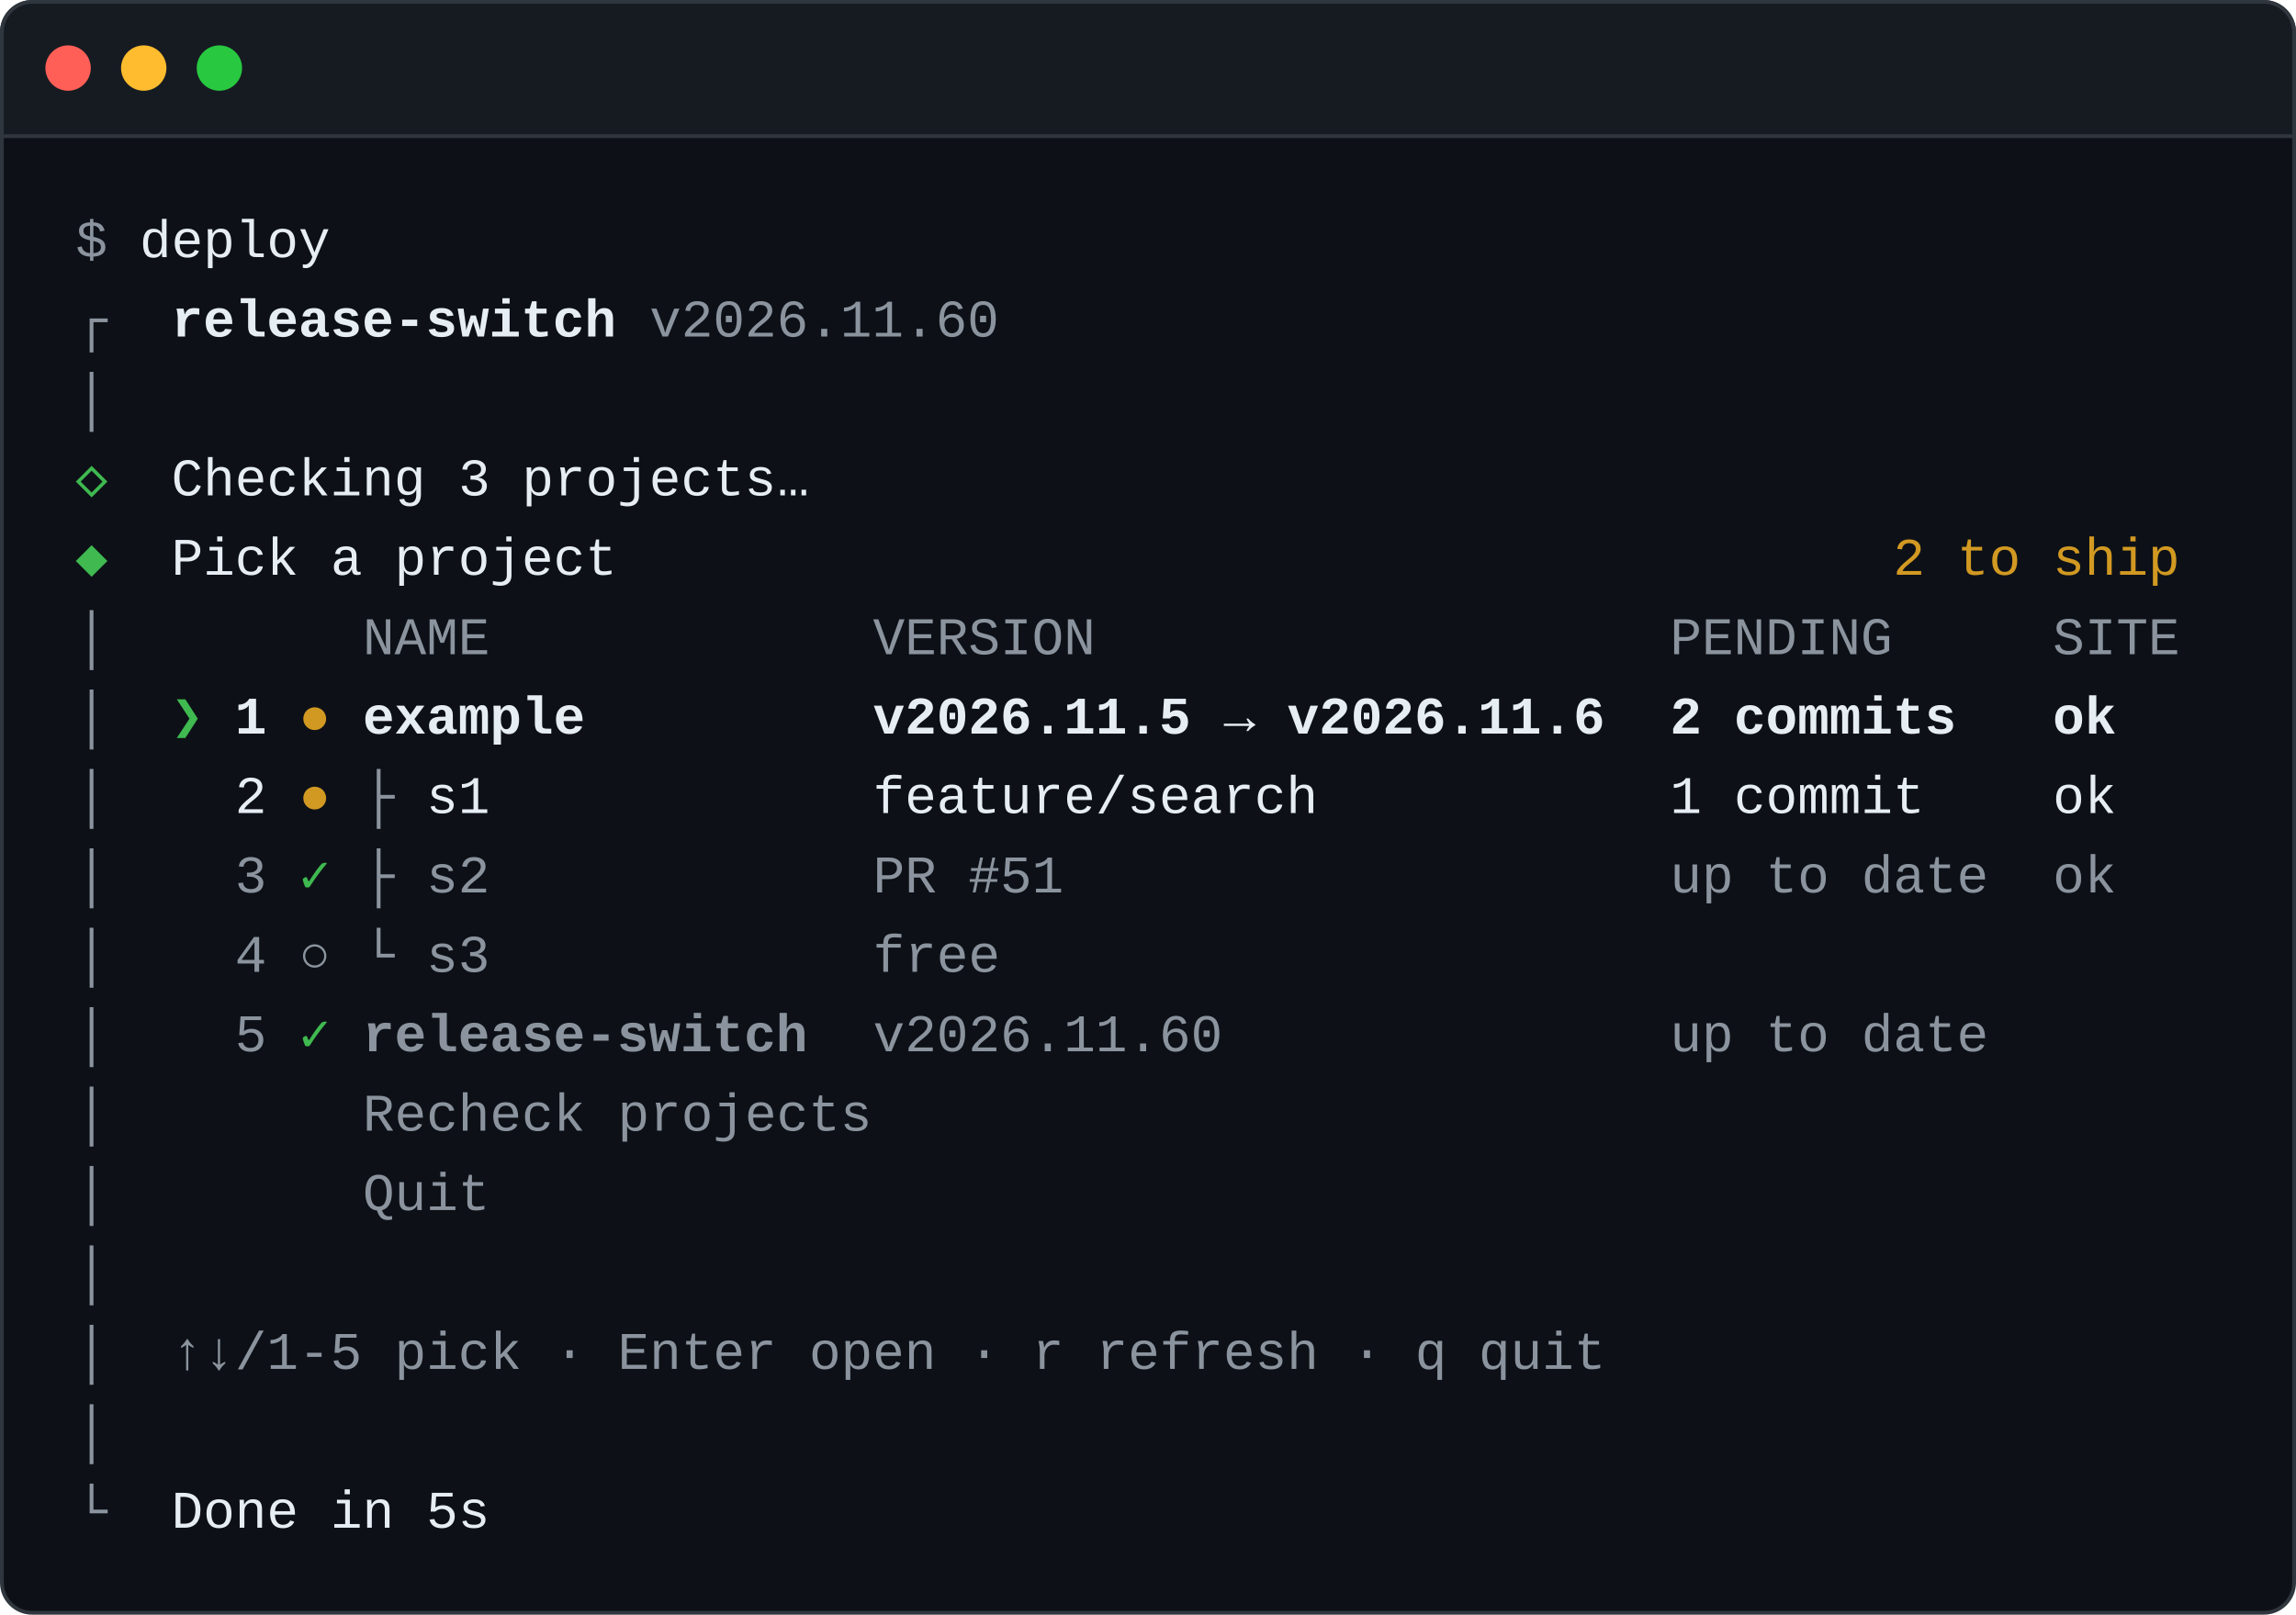
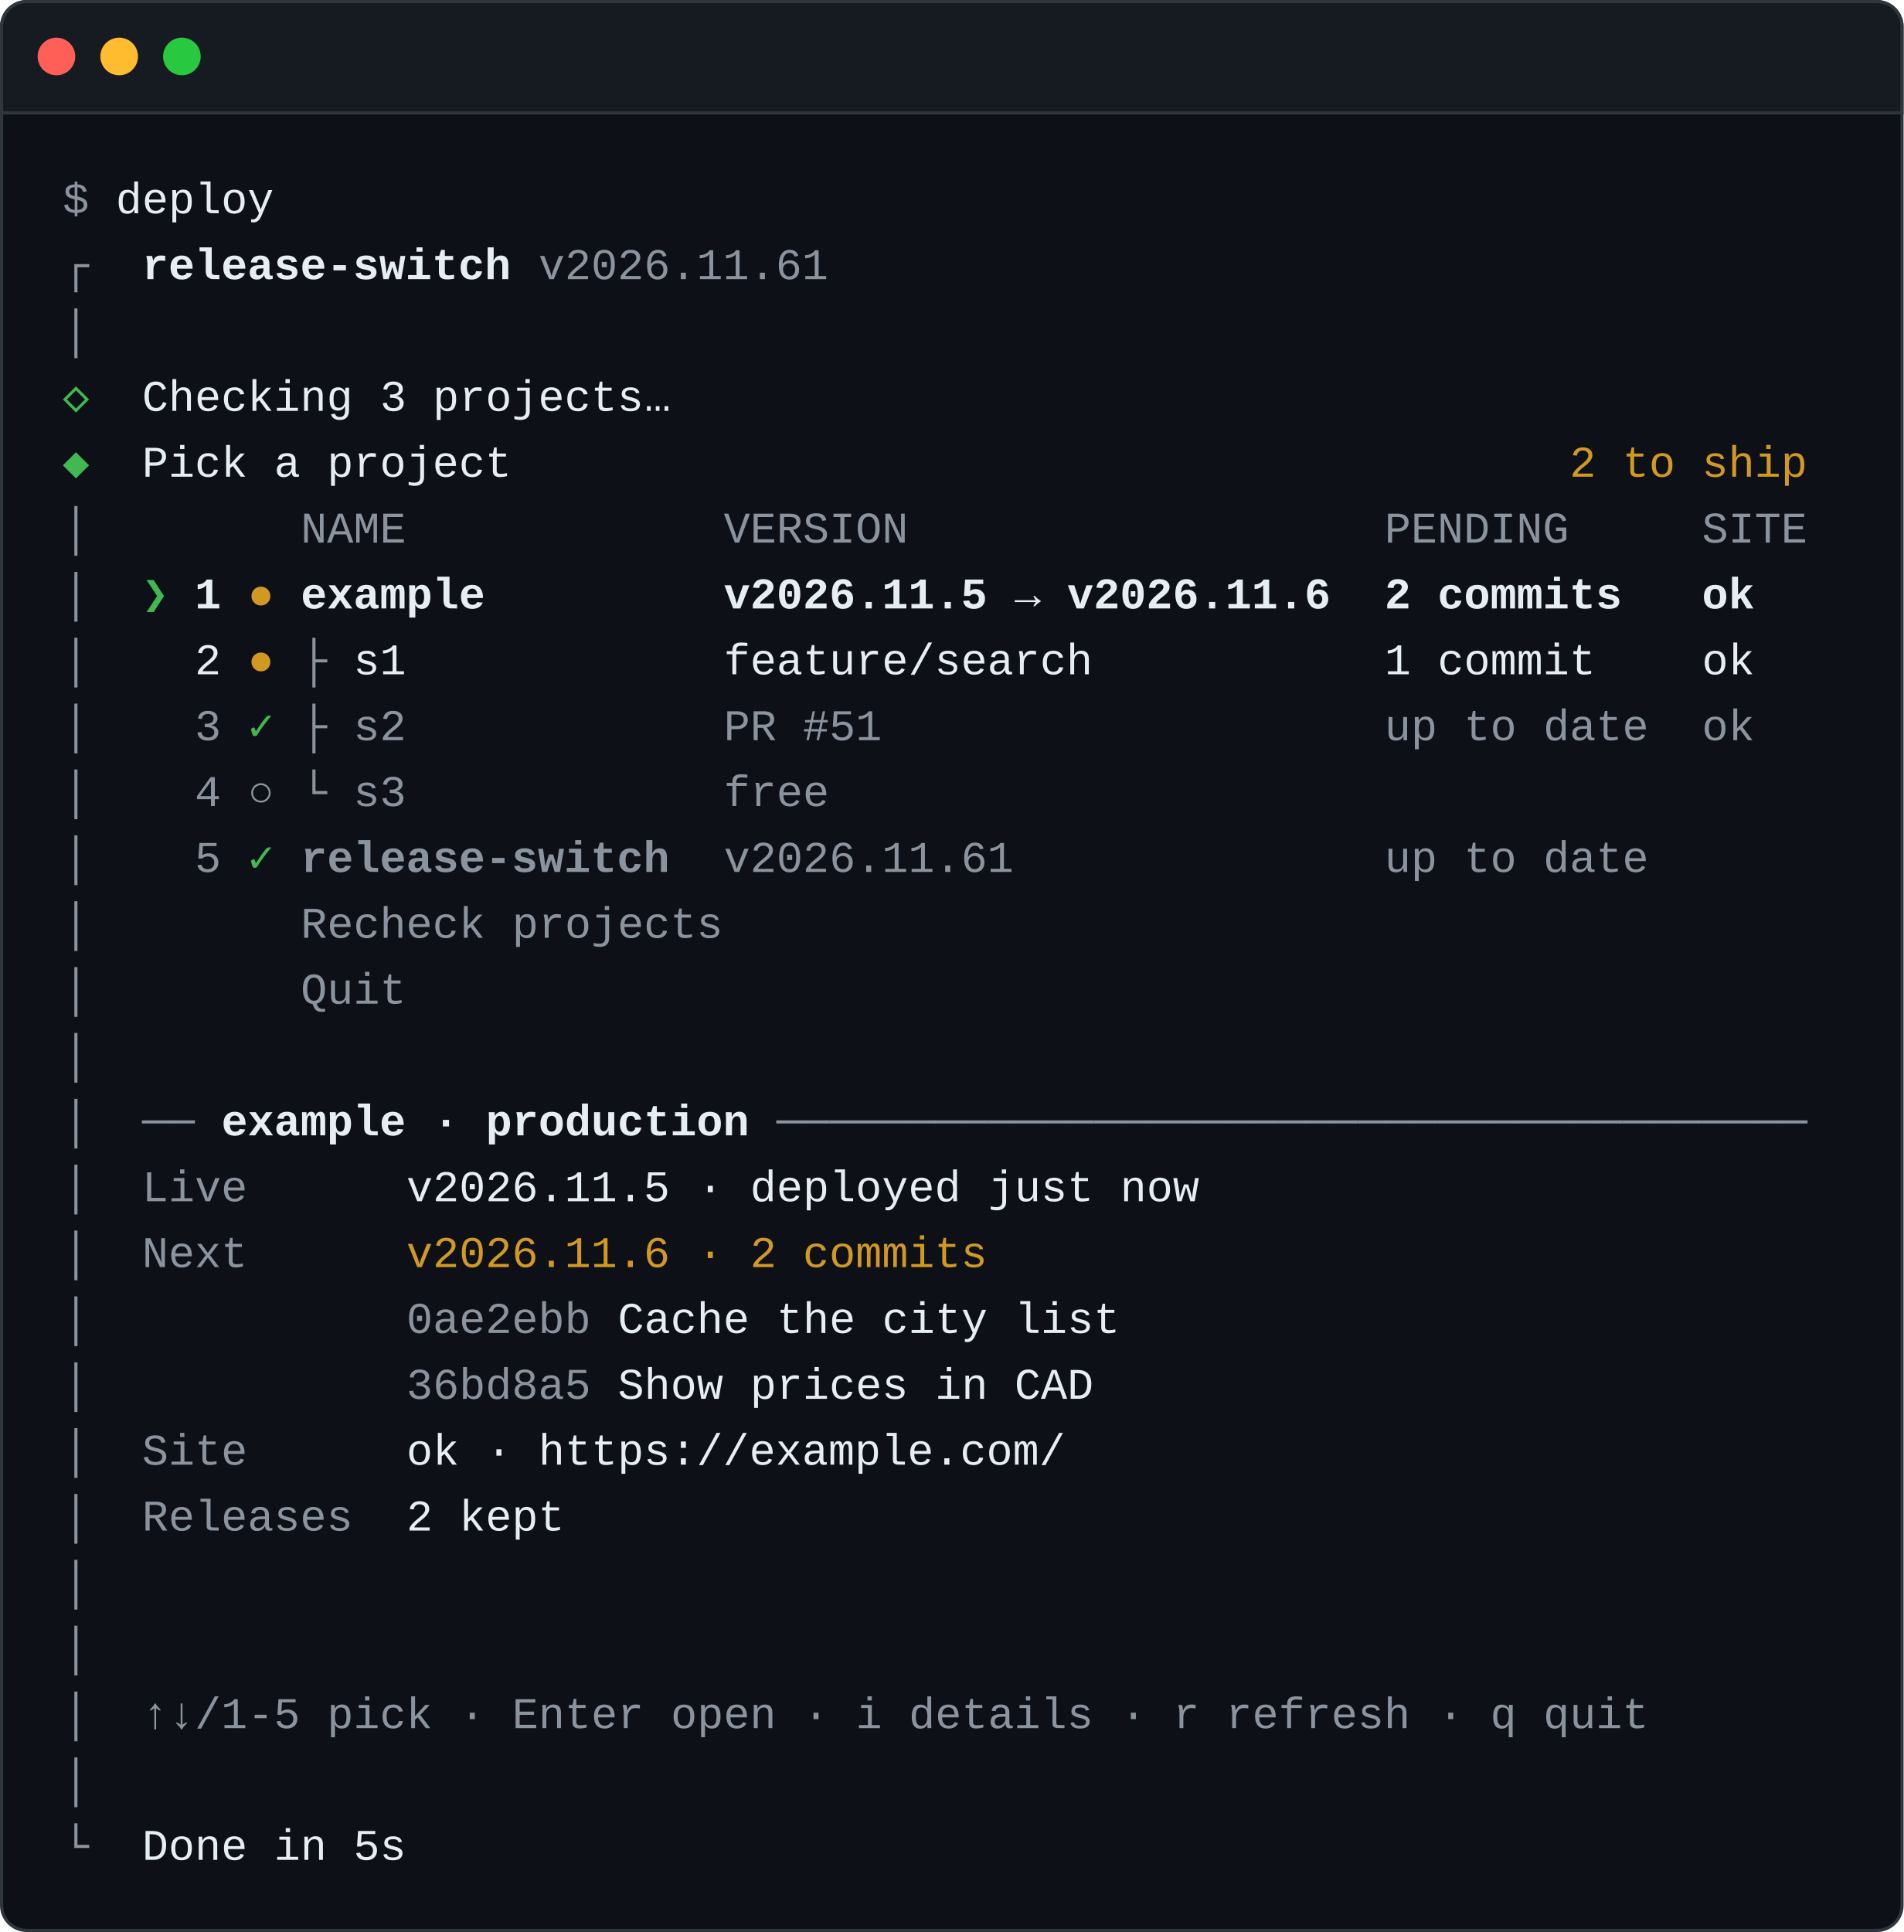
- <svg xmlns="http://www.w3.org/2000/svg" width="607" height="427" viewBox="0 0 607 427">
-   <rect x="0.5" y="0.5" width="606" height="426" rx="8" fill="#0d1117" stroke="#30363d" />
+ <svg xmlns="http://www.w3.org/2000/svg" width="607" height="616" viewBox="0 0 607 616">
+   <rect x="0.5" y="0.5" width="606" height="615" rx="8" fill="#0d1117" stroke="#30363d" />
  <path d="M0.5 36V8.5a8 8 0 0 1 8-8H598.5a8 8 0 0 1 8 8V36Z" fill="#161b22" stroke="#30363d" />
  <circle cx="18" cy="18" r="6" fill="#ff5f57" />
  <circle cx="38" cy="18" r="6" fill="#febc2e" />
  <circle cx="58" cy="18" r="6" fill="#28c840" />
  <g font-family="ui-monospace,SFMono-Regular,Menlo,Consolas,'Liberation Mono',monospace" font-size="14" xml:space="preserve">
    <text x="20.0" y="68" fill="#8b949e">$</text>
    <text x="36.9" y="68" fill="#e6edf3">deploy</text>
    <text x="20.0" y="89" fill="#8b949e">┌</text>
    <text x="45.3" y="89" fill="#e6edf3" font-weight="700">release-switch</text>
-     <text x="171.7" y="89" fill="#8b949e">v2026.11.60</text>
+     <text x="171.7" y="89" fill="#8b949e">v2026.11.61</text>
    <text x="20.0" y="110" fill="#8b949e">│</text>
    <text x="20.0" y="131" fill="#3fb950">◇</text>
    <text x="45.3" y="131" fill="#e6edf3">Checking</text>
    <text x="121.2" y="131" fill="#e6edf3">3</text>
    <text x="138.0" y="131" fill="#e6edf3">projects</text>
    <text x="205.5" y="131" fill="#e6edf3">…</text>
    <text x="20.0" y="152" fill="#3fb950">◆</text>
    <text x="45.3" y="152" fill="#e6edf3">Pick</text>
    <text x="87.4" y="152" fill="#e6edf3">a</text>
    <text x="104.3" y="152" fill="#e6edf3">project</text>
    <text x="500.5" y="152" fill="#d29922">2</text>
    <text x="517.4" y="152" fill="#d29922">to</text>
    <text x="542.7" y="152" fill="#d29922">ship</text>
    <text x="20.0" y="173" fill="#8b949e">│</text>
    <text x="95.9" y="173" fill="#8b949e">NAME</text>
    <text x="230.8" y="173" fill="#8b949e">VERSION</text>
    <text x="441.5" y="173" fill="#8b949e">PENDING</text>
    <text x="542.7" y="173" fill="#8b949e">SITE</text>
    <text x="20.0" y="194" fill="#8b949e">│</text>
    <text x="45.3" y="194" fill="#3fb950">❯</text>
    <text x="62.1" y="194" fill="#e6edf3" font-weight="700">1</text>
    <text x="79.0" y="194" fill="#d29922">●</text>
    <text x="95.9" y="194" fill="#e6edf3" font-weight="700">example</text>
    <text x="230.8" y="194" fill="#e6edf3" font-weight="700">v2026.11.5</text>
    <text x="323.5" y="194" fill="#e6edf3" font-weight="700">→</text>
    <text x="340.3" y="194" fill="#e6edf3" font-weight="700">v2026.11.6</text>
    <text x="441.5" y="194" fill="#e6edf3" font-weight="700">2</text>
    <text x="458.4" y="194" fill="#e6edf3" font-weight="700">commits</text>
    <text x="542.7" y="194" fill="#e6edf3" font-weight="700">ok</text>
    <text x="20.0" y="215" fill="#8b949e">│</text>
    <text x="62.1" y="215" fill="#e6edf3">2</text>
    <text x="79.0" y="215" fill="#d29922">●</text>
    <text x="95.9" y="215" fill="#8b949e">├</text>
    <text x="112.7" y="215" fill="#e6edf3">s1</text>
    <text x="230.8" y="215" fill="#e6edf3">feature/search</text>
    <text x="441.5" y="215" fill="#e6edf3">1</text>
    <text x="458.4" y="215" fill="#e6edf3">commit</text>
    <text x="542.7" y="215" fill="#e6edf3">ok</text>
    <text x="20.0" y="236" fill="#8b949e">│</text>
    <text x="62.1" y="236" fill="#8b949e">3</text>
    <text x="79.0" y="236" fill="#3fb950">✓</text>
    <text x="95.9" y="236" fill="#8b949e">├</text>
    <text x="112.7" y="236" fill="#8b949e">s2</text>
    <text x="230.8" y="236" fill="#8b949e">PR</text>
    <text x="256.0" y="236" fill="#8b949e">#51</text>
    <text x="441.5" y="236" fill="#8b949e">up</text>
    <text x="466.8" y="236" fill="#8b949e">to</text>
    <text x="492.1" y="236" fill="#8b949e">date</text>
    <text x="542.7" y="236" fill="#8b949e">ok</text>
    <text x="20.0" y="257" fill="#8b949e">│</text>
    <text x="62.1" y="257" fill="#8b949e">4</text>
    <text x="79.0" y="257" fill="#8b949e">○</text>
    <text x="95.9" y="257" fill="#8b949e">└</text>
    <text x="112.7" y="257" fill="#8b949e">s3</text>
    <text x="230.8" y="257" fill="#8b949e">free</text>
    <text x="20.0" y="278" fill="#8b949e">│</text>
    <text x="62.1" y="278" fill="#8b949e">5</text>
    <text x="79.0" y="278" fill="#3fb950">✓</text>
    <text x="95.9" y="278" fill="#8b949e" font-weight="700">release-switch</text>
-     <text x="230.8" y="278" fill="#8b949e">v2026.11.60</text>
+     <text x="230.8" y="278" fill="#8b949e">v2026.11.61</text>
    <text x="441.5" y="278" fill="#8b949e">up</text>
    <text x="466.8" y="278" fill="#8b949e">to</text>
    <text x="492.1" y="278" fill="#8b949e">date</text>
    <text x="20.0" y="299" fill="#8b949e">│</text>
    <text x="95.9" y="299" fill="#8b949e">Recheck</text>
    <text x="163.3" y="299" fill="#8b949e">projects</text>
    <text x="20.0" y="320" fill="#8b949e">│</text>
    <text x="95.9" y="320" fill="#8b949e">Quit</text>
    <text x="20.0" y="341" fill="#8b949e">│</text>
    <text x="20.0" y="362" fill="#8b949e">│</text>
-     <text x="45.3" y="362" fill="#8b949e">↑</text>
-     <text x="53.7" y="362" fill="#8b949e">↓</text>
-     <text x="62.1" y="362" fill="#8b949e">/1-5</text>
-     <text x="104.3" y="362" fill="#8b949e">pick</text>
-     <text x="146.4" y="362" fill="#8b949e">·</text>
-     <text x="163.3" y="362" fill="#8b949e">Enter</text>
-     <text x="213.9" y="362" fill="#8b949e">open</text>
-     <text x="256.0" y="362" fill="#8b949e">·</text>
-     <text x="272.9" y="362" fill="#8b949e">r</text>
-     <text x="289.8" y="362" fill="#8b949e">refresh</text>
-     <text x="357.2" y="362" fill="#8b949e">·</text>
-     <text x="374.1" y="362" fill="#8b949e">q</text>
-     <text x="390.9" y="362" fill="#8b949e">quit</text>
+     <text x="45.3" y="362" fill="#8b949e">─</text>
+     <text x="53.7" y="362" fill="#8b949e">─</text>
+     <text x="70.6" y="362" fill="#e6edf3" font-weight="700">example</text>
+     <text x="138.0" y="362" fill="#e6edf3" font-weight="700">·</text>
+     <text x="154.9" y="362" fill="#e6edf3" font-weight="700">production</text>
+     <text x="247.6" y="362" fill="#8b949e">─</text>
+     <text x="256.0" y="362" fill="#8b949e">─</text>
+     <text x="264.5" y="362" fill="#8b949e">─</text>
+     <text x="272.9" y="362" fill="#8b949e">─</text>
+     <text x="281.3" y="362" fill="#8b949e">─</text>
+     <text x="289.8" y="362" fill="#8b949e">─</text>
+     <text x="298.2" y="362" fill="#8b949e">─</text>
+     <text x="306.6" y="362" fill="#8b949e">─</text>
+     <text x="315.1" y="362" fill="#8b949e">─</text>
+     <text x="323.5" y="362" fill="#8b949e">─</text>
+     <text x="331.9" y="362" fill="#8b949e">─</text>
+     <text x="340.3" y="362" fill="#8b949e">─</text>
+     <text x="348.8" y="362" fill="#8b949e">─</text>
+     <text x="357.2" y="362" fill="#8b949e">─</text>
+     <text x="365.6" y="362" fill="#8b949e">─</text>
+     <text x="374.1" y="362" fill="#8b949e">─</text>
+     <text x="382.5" y="362" fill="#8b949e">─</text>
+     <text x="390.9" y="362" fill="#8b949e">─</text>
+     <text x="399.3" y="362" fill="#8b949e">─</text>
+     <text x="407.8" y="362" fill="#8b949e">─</text>
+     <text x="416.2" y="362" fill="#8b949e">─</text>
+     <text x="424.6" y="362" fill="#8b949e">─</text>
+     <text x="433.1" y="362" fill="#8b949e">─</text>
+     <text x="441.5" y="362" fill="#8b949e">─</text>
+     <text x="449.9" y="362" fill="#8b949e">─</text>
+     <text x="458.4" y="362" fill="#8b949e">─</text>
+     <text x="466.8" y="362" fill="#8b949e">─</text>
+     <text x="475.2" y="362" fill="#8b949e">─</text>
+     <text x="483.6" y="362" fill="#8b949e">─</text>
+     <text x="492.1" y="362" fill="#8b949e">─</text>
+     <text x="500.5" y="362" fill="#8b949e">─</text>
+     <text x="508.9" y="362" fill="#8b949e">─</text>
+     <text x="517.4" y="362" fill="#8b949e">─</text>
+     <text x="525.8" y="362" fill="#8b949e">─</text>
+     <text x="534.2" y="362" fill="#8b949e">─</text>
+     <text x="542.7" y="362" fill="#8b949e">─</text>
+     <text x="551.1" y="362" fill="#8b949e">─</text>
+     <text x="559.5" y="362" fill="#8b949e">─</text>
+     <text x="567.9" y="362" fill="#8b949e">─</text>
    <text x="20.0" y="383" fill="#8b949e">│</text>
-     <text x="20.0" y="404" fill="#8b949e">└</text>
-     <text x="45.3" y="404" fill="#e6edf3">Done</text>
-     <text x="87.4" y="404" fill="#e6edf3">in</text>
-     <text x="112.7" y="404" fill="#e6edf3">5s</text>
+     <text x="45.3" y="383" fill="#8b949e">Live</text>
+     <text x="129.6" y="383" fill="#e6edf3">v2026.11.5</text>
+     <text x="222.3" y="383" fill="#e6edf3">·</text>
+     <text x="239.2" y="383" fill="#e6edf3">deployed</text>
+     <text x="315.1" y="383" fill="#e6edf3">just</text>
+     <text x="357.2" y="383" fill="#e6edf3">now</text>
+     <text x="20.0" y="404" fill="#8b949e">│</text>
+     <text x="45.3" y="404" fill="#8b949e">Next</text>
+     <text x="129.6" y="404" fill="#d29922">v2026.11.6</text>
+     <text x="222.3" y="404" fill="#d29922">·</text>
+     <text x="239.2" y="404" fill="#d29922">2</text>
+     <text x="256.0" y="404" fill="#d29922">commits</text>
+     <text x="20.0" y="425" fill="#8b949e">│</text>
+     <text x="129.6" y="425" fill="#8b949e">0ae2ebb</text>
+     <text x="197.0" y="425" fill="#e6edf3">Cache</text>
+     <text x="247.6" y="425" fill="#e6edf3">the</text>
+     <text x="281.3" y="425" fill="#e6edf3">city</text>
+     <text x="323.5" y="425" fill="#e6edf3">list</text>
+     <text x="20.0" y="446" fill="#8b949e">│</text>
+     <text x="129.6" y="446" fill="#8b949e">36bd8a5</text>
+     <text x="197.0" y="446" fill="#e6edf3">Show</text>
+     <text x="239.2" y="446" fill="#e6edf3">prices</text>
+     <text x="298.2" y="446" fill="#e6edf3">in</text>
+     <text x="323.5" y="446" fill="#e6edf3">CAD</text>
+     <text x="20.0" y="467" fill="#8b949e">│</text>
+     <text x="45.3" y="467" fill="#8b949e">Site</text>
+     <text x="129.6" y="467" fill="#e6edf3">ok</text>
+     <text x="154.9" y="467" fill="#e6edf3">·</text>
+     <text x="171.7" y="467" fill="#e6edf3">https://example.com/</text>
+     <text x="20.0" y="488" fill="#8b949e">│</text>
+     <text x="45.3" y="488" fill="#8b949e">Releases</text>
+     <text x="129.6" y="488" fill="#e6edf3">2</text>
+     <text x="146.4" y="488" fill="#e6edf3">kept</text>
+     <text x="20.0" y="509" fill="#8b949e">│</text>
+     <text x="20.0" y="530" fill="#8b949e">│</text>
+     <text x="20.0" y="551" fill="#8b949e">│</text>
+     <text x="45.3" y="551" fill="#8b949e">↑</text>
+     <text x="53.7" y="551" fill="#8b949e">↓</text>
+     <text x="62.1" y="551" fill="#8b949e">/1-5</text>
+     <text x="104.3" y="551" fill="#8b949e">pick</text>
+     <text x="146.4" y="551" fill="#8b949e">·</text>
+     <text x="163.3" y="551" fill="#8b949e">Enter</text>
+     <text x="213.9" y="551" fill="#8b949e">open</text>
+     <text x="256.0" y="551" fill="#8b949e">·</text>
+     <text x="272.9" y="551" fill="#8b949e">i</text>
+     <text x="289.8" y="551" fill="#8b949e">details</text>
+     <text x="357.2" y="551" fill="#8b949e">·</text>
+     <text x="374.1" y="551" fill="#8b949e">r</text>
+     <text x="390.9" y="551" fill="#8b949e">refresh</text>
+     <text x="458.4" y="551" fill="#8b949e">·</text>
+     <text x="475.2" y="551" fill="#8b949e">q</text>
+     <text x="492.1" y="551" fill="#8b949e">quit</text>
+     <text x="20.0" y="572" fill="#8b949e">│</text>
+     <text x="20.0" y="593" fill="#8b949e">└</text>
+     <text x="45.3" y="593" fill="#e6edf3">Done</text>
+     <text x="87.4" y="593" fill="#e6edf3">in</text>
+     <text x="112.7" y="593" fill="#e6edf3">5s</text>
  </g>
</svg>
